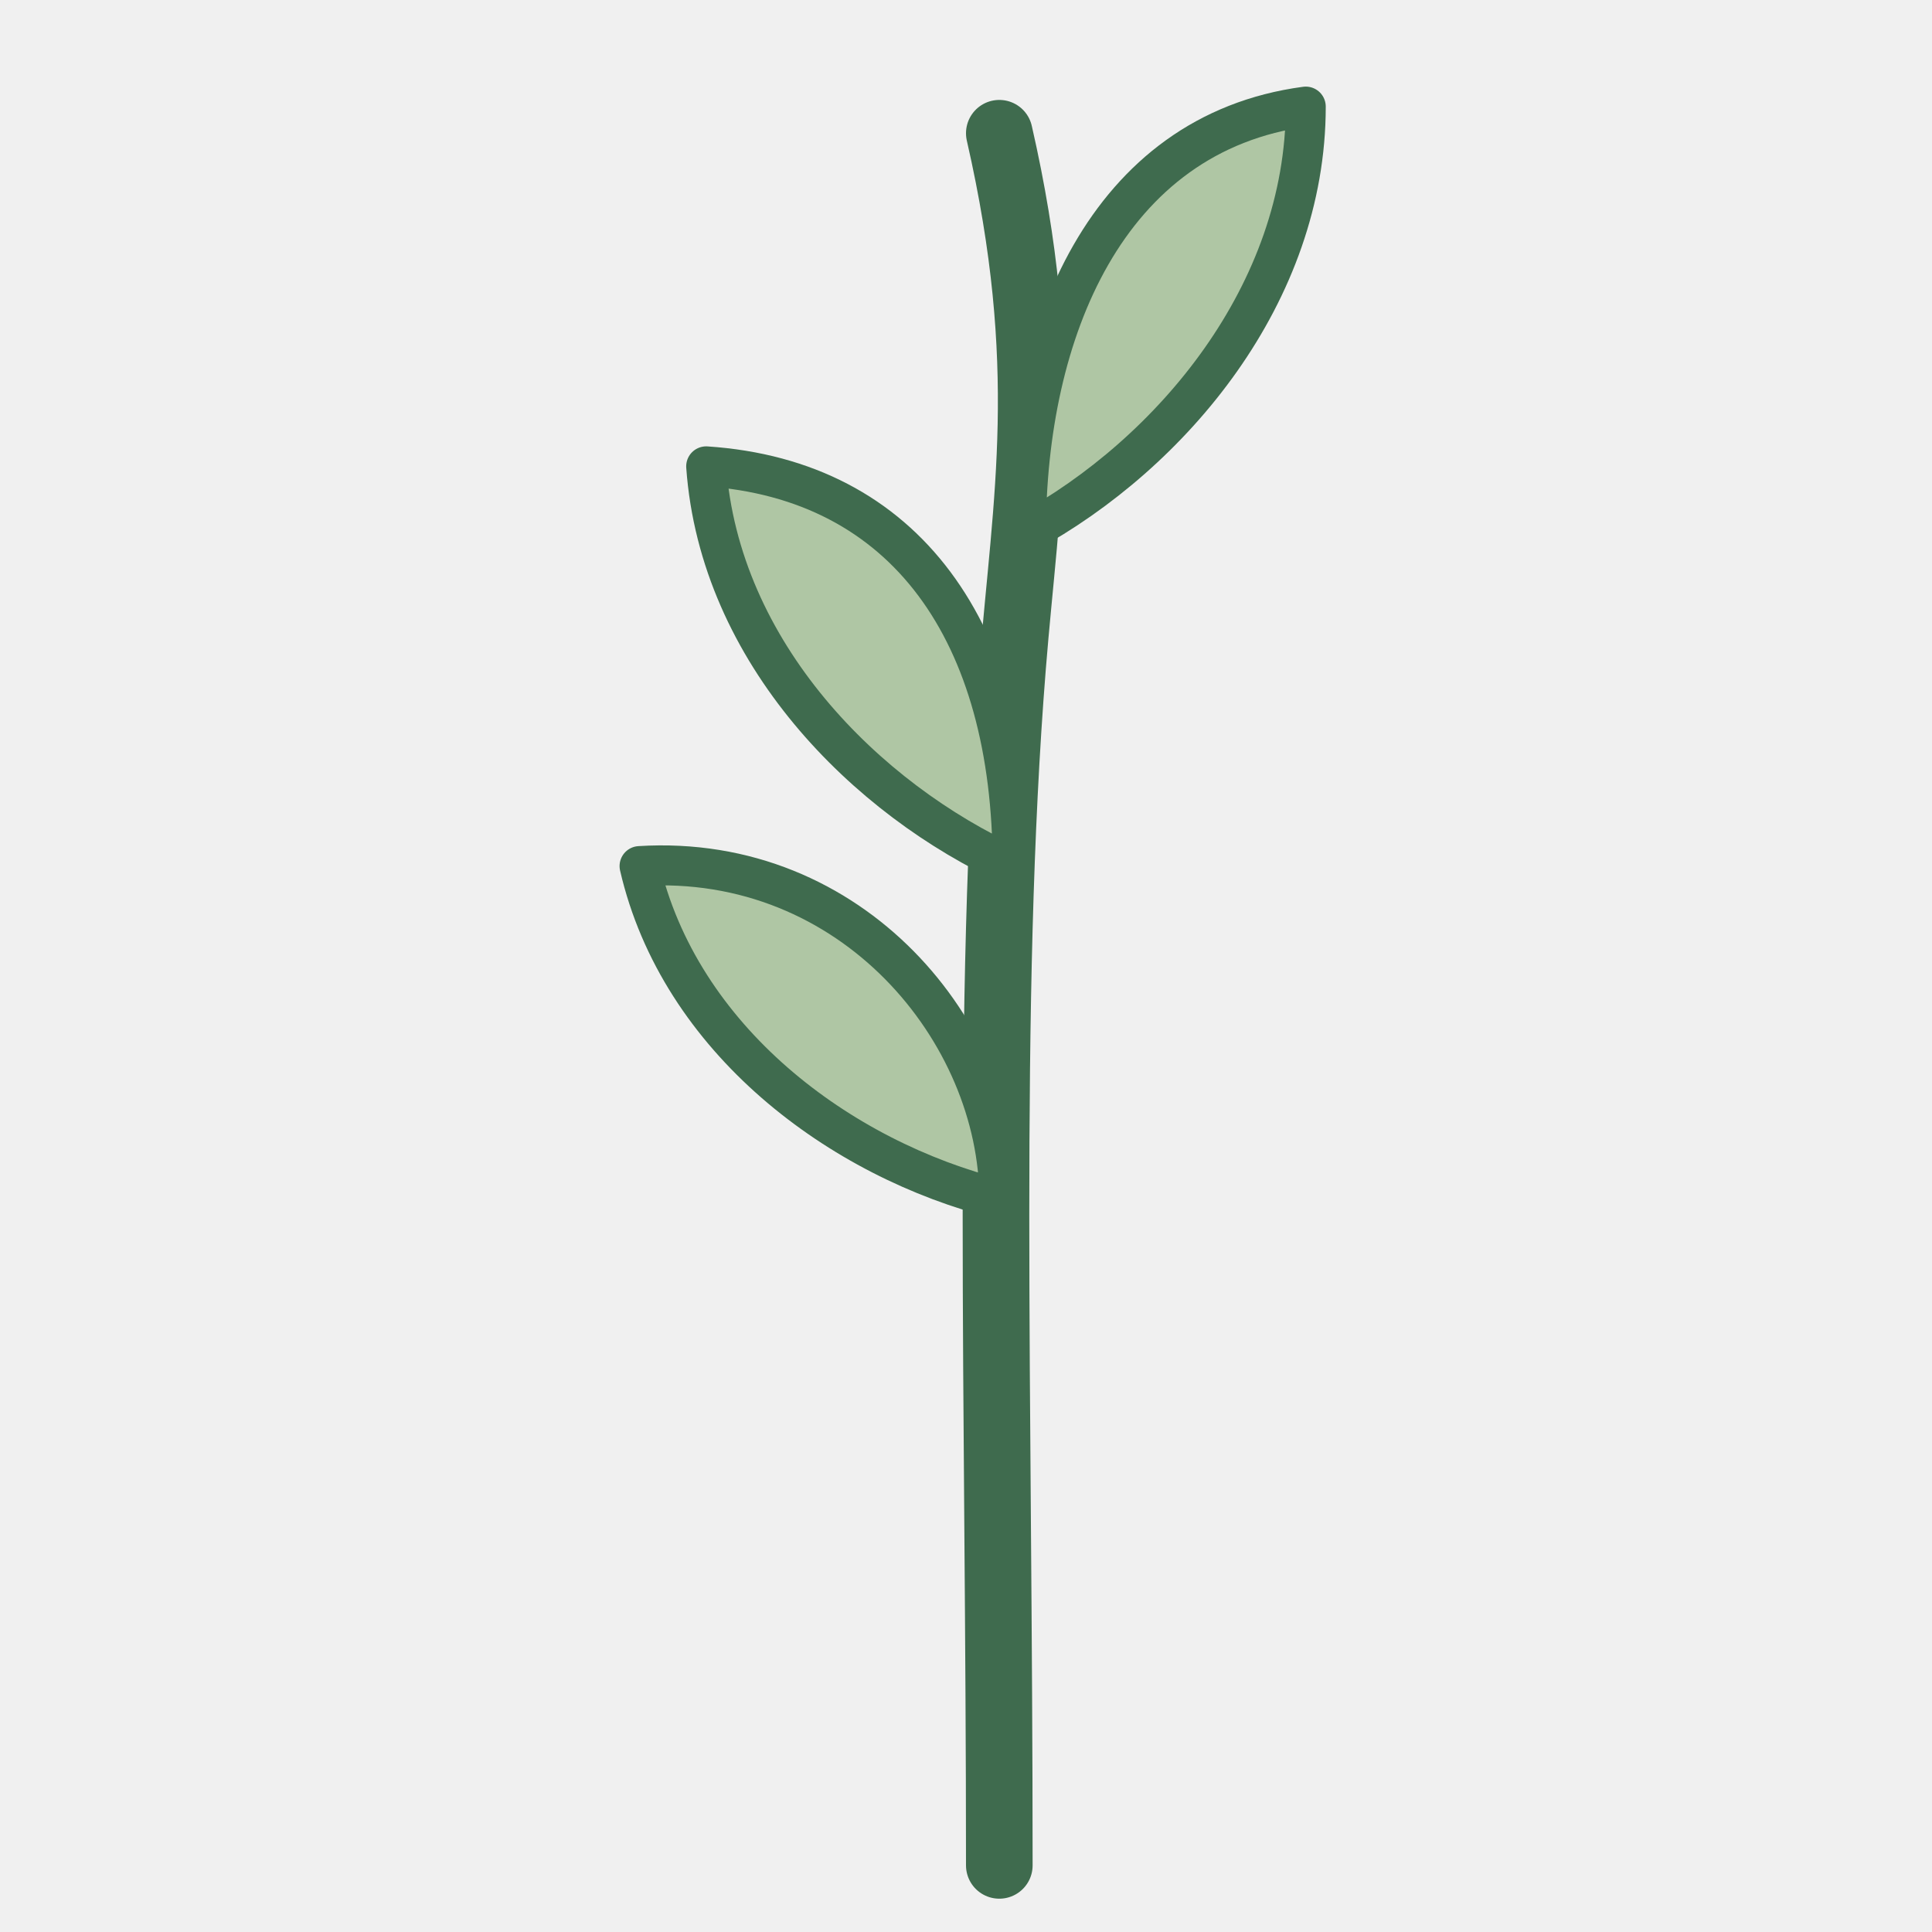
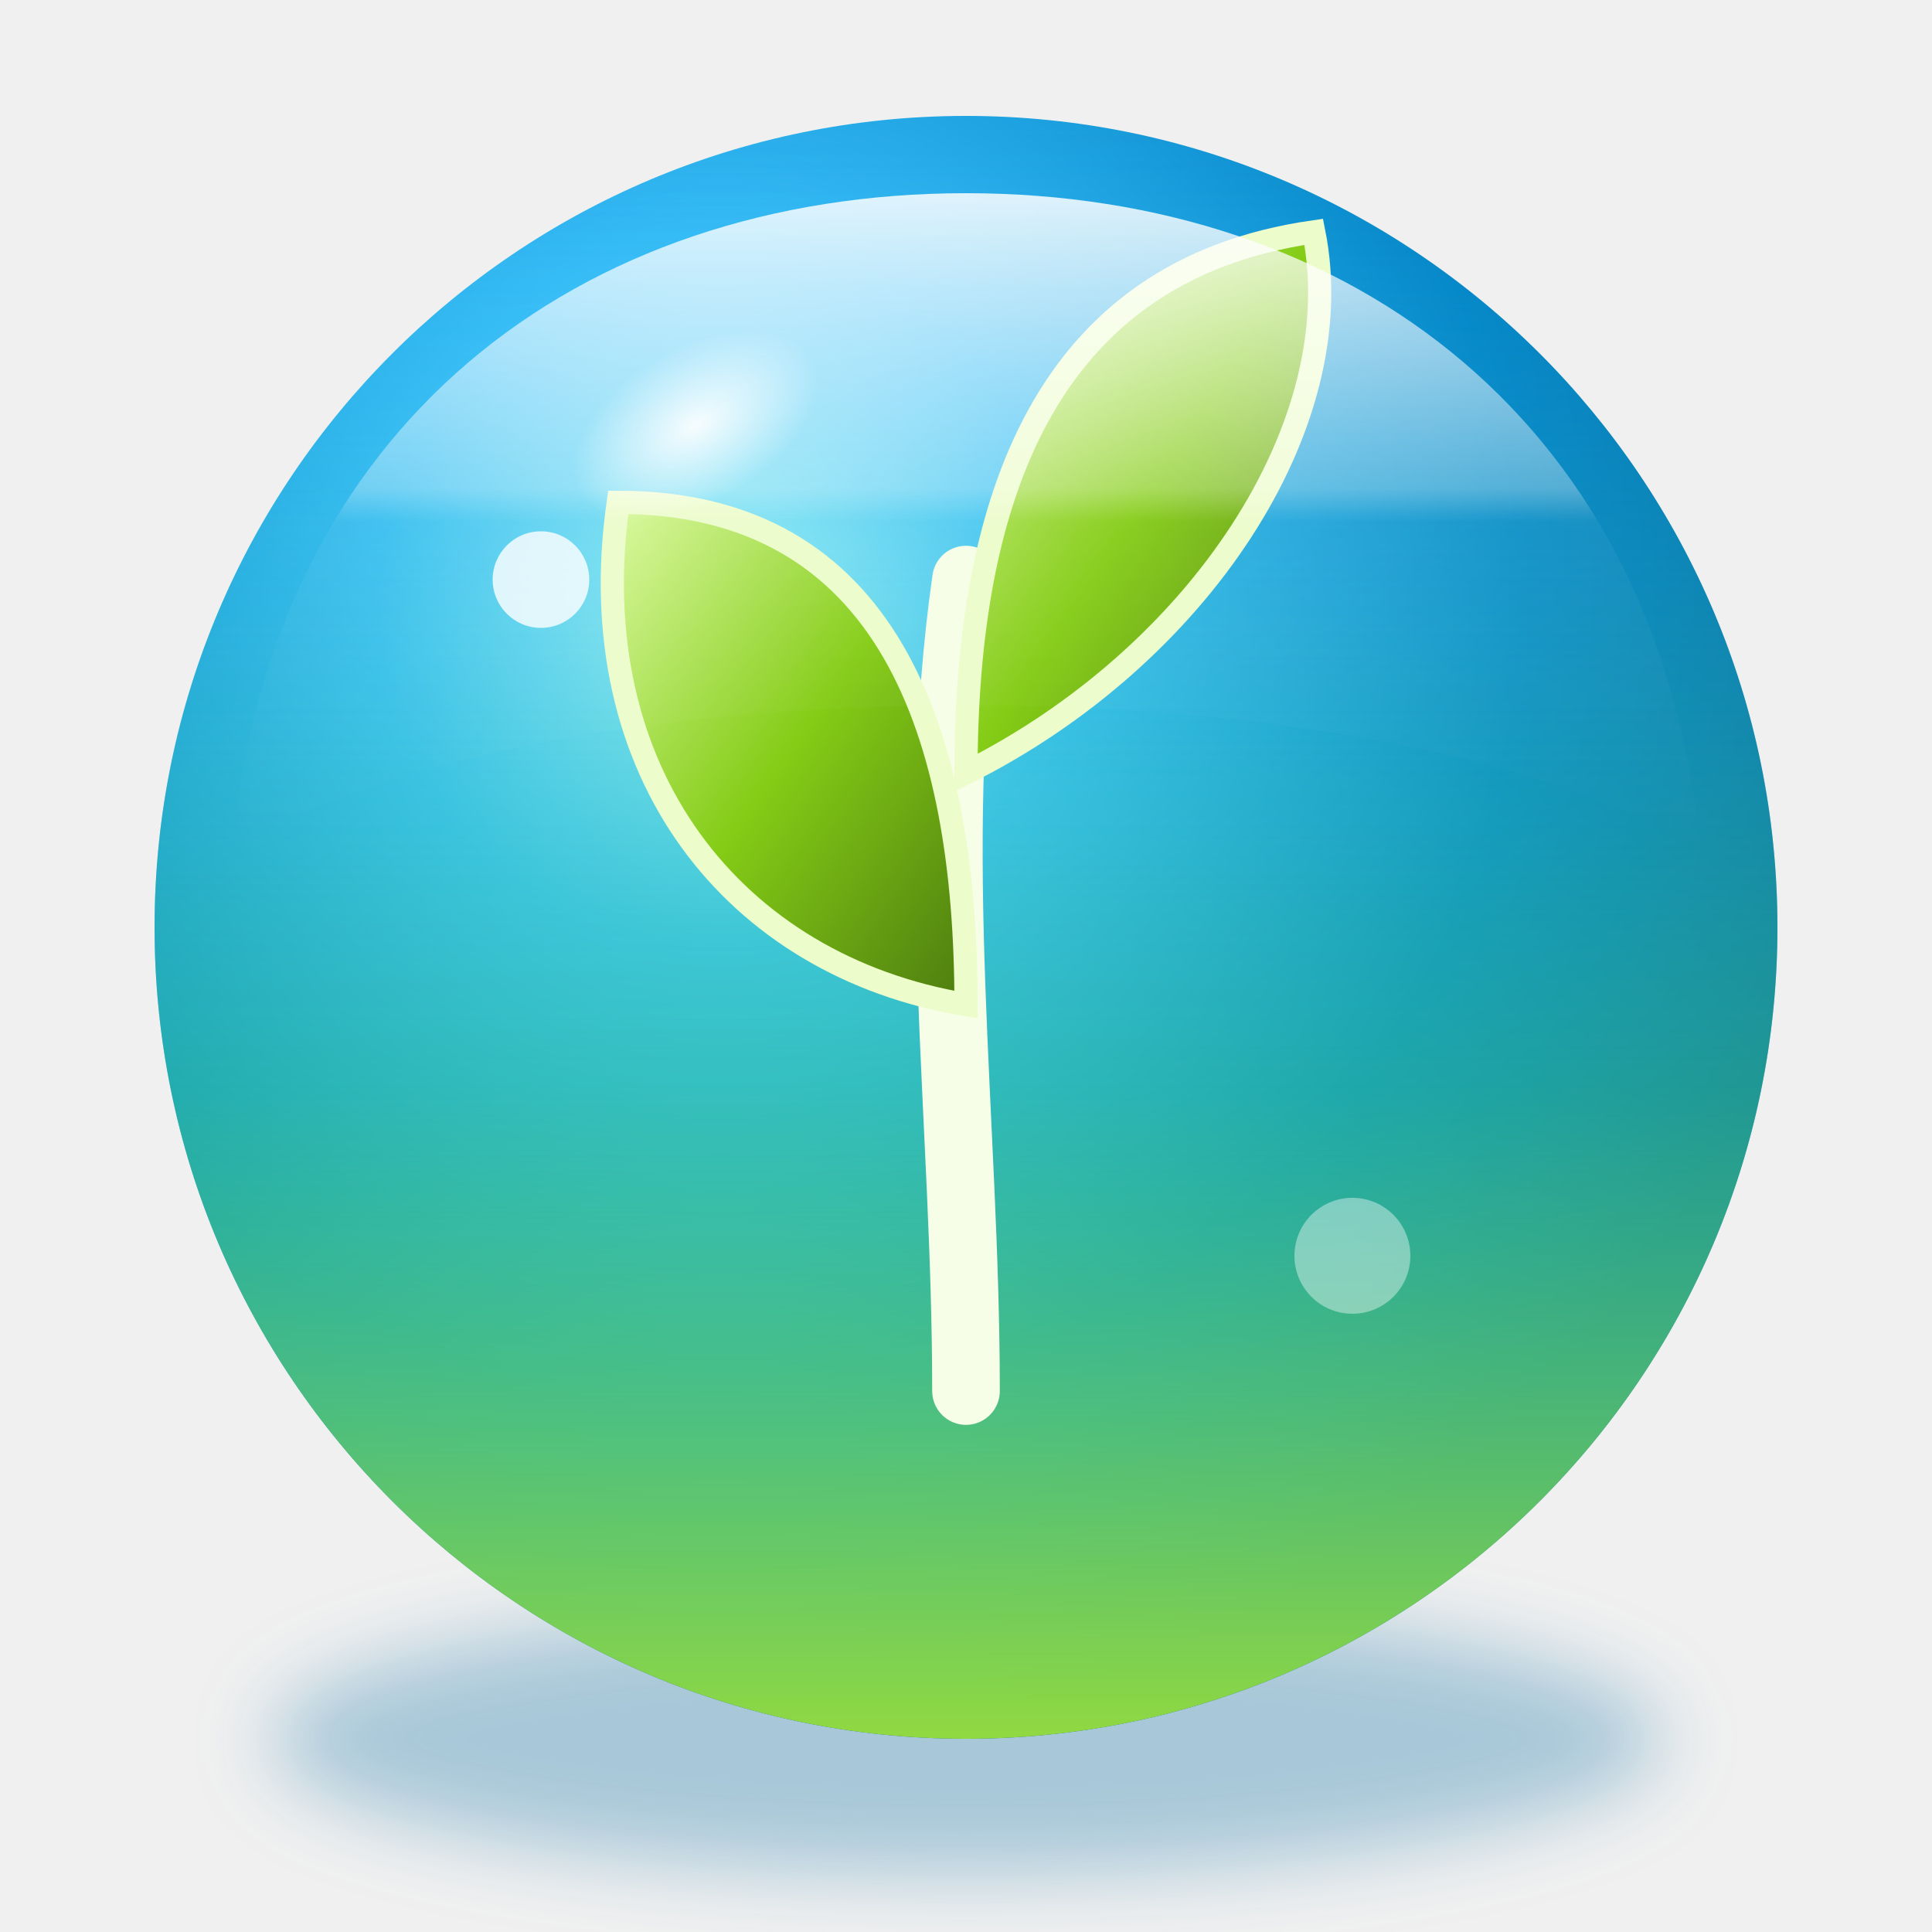
- <svg xmlns="http://www.w3.org/2000/svg" viewBox="35 20 140 290" width="32" height="32">
-   <style>
-     .sprout-stem {
-       fill: none;
-       stroke: #3F6B4E;
-       stroke-width: 10;
-       stroke-linecap: round;
-       stroke-linejoin: round;
-     }
-     .sprout-leaf {
-       fill: #AFC6A4;
-       stroke: #3F6B4E;
-       stroke-width: 6;
-       stroke-linejoin: round;
-     }
-     @media (prefers-color-scheme: dark) {
-       .sprout-stem {
-         stroke: #9EBFA8;
-       }
-       .sprout-leaf {
-         fill: #2C4C36;
-         stroke: #9EBFA8;
-       }
-     }
-   </style>
-   <path class="sprout-stem" d="M110 300 C110 230 108 170 112 120 C114 95 118 75 110 40" />
-   <path class="sprout-leaf" d="M110 200 C86 194 62 176 56 150 C88 148 110 175 110 200 Z" />
-   <path class="sprout-leaf" d="M112 150 C90 140 68 118 66 90 C96 92 112 115 112 150 Z" />
-   <path class="sprout-leaf" d="M114 100 C136 88 156 64 156 36 C126 40 114 70 114 100 Z" />
+ <svg xmlns="http://www.w3.org/2000/svg" viewBox="0 0 100 100" width="32" height="32">
+   <defs>
+     <radialGradient id="aeroSphere" cx="35%" cy="30%" r="70%">
+       <stop offset="0%" stop-color="#a5f3fc" />
+       <stop offset="30%" stop-color="#38bdf8" />
+       <stop offset="70%" stop-color="#0284c7" />
+       <stop offset="100%" stop-color="#0369a1" />
+     </radialGradient>
+     <linearGradient id="glossGrad" x1="0%" y1="0%" x2="0%" y2="100%">
+       <stop offset="0%" stop-color="#ffffff" stop-opacity="0.85" />
+       <stop offset="45%" stop-color="#ffffff" stop-opacity="0.3" />
+       <stop offset="50%" stop-color="#ffffff" stop-opacity="0.05" />
+       <stop offset="100%" stop-color="#ffffff" stop-opacity="0" />
+     </linearGradient>
+     <linearGradient id="rimGlow" x1="0%" y1="100%" x2="0%" y2="0%">
+       <stop offset="0%" stop-color="#a3e635" stop-opacity="0.9" />
+       <stop offset="40%" stop-color="#4ade80" stop-opacity="0.4" />
+       <stop offset="100%" stop-color="#38bdf8" stop-opacity="0" />
+     </linearGradient>
+     <linearGradient id="leafGrad" x1="0%" y1="0%" x2="100%" y2="100%">
+       <stop offset="0%" stop-color="#d9f99d" />
+       <stop offset="50%" stop-color="#84cc16" />
+       <stop offset="100%" stop-color="#4d7c0f" />
+     </linearGradient>
+     <radialGradient id="specularGlint" cx="50%" cy="50%" r="50%">
+       <stop offset="0%" stop-color="#ffffff" stop-opacity="0.9" />
+       <stop offset="100%" stop-color="#ffffff" stop-opacity="0" />
+     </radialGradient>
+   </defs>
+   <ellipse cx="50" cy="90" rx="36" ry="7" fill="#0369a1" opacity="0.3" filter="blur(2px)" />
+   <circle cx="50" cy="48" r="42" fill="url(#aeroSphere)" />
+   <circle cx="50" cy="48" r="42" fill="url(#rimGlow)" />
+   <path d="M50 72 C50 58 48 44 50 30" fill="none" stroke="#f7fee7" stroke-width="3.5" stroke-linecap="round" />
+   <path d="M50 52 C38 50 30 40 32 26 C46 26 50 38 50 52 Z" fill="url(#leafGrad)" stroke="#ecfccb" stroke-width="1.2" />
+   <path d="M50 40 C62 34 70 22 68 12 C54 14 50 26 50 40 Z" fill="url(#leafGrad)" stroke="#ecfccb" stroke-width="1.2" />
+   <path d="M12 44 C14 22 30 10 50 10 C70 10 86 22 88 44 C72 34 28 34 12 44 Z" fill="url(#glossGrad)" />
+   <ellipse cx="36" cy="22" rx="7" ry="4" transform="rotate(-30 36 22)" fill="url(#specularGlint)" />
+   <circle cx="28" cy="30" r="2.5" fill="#ffffff" opacity="0.8" />
+   <circle cx="70" cy="65" r="3" fill="#ffffff" opacity="0.4" />
</svg>
